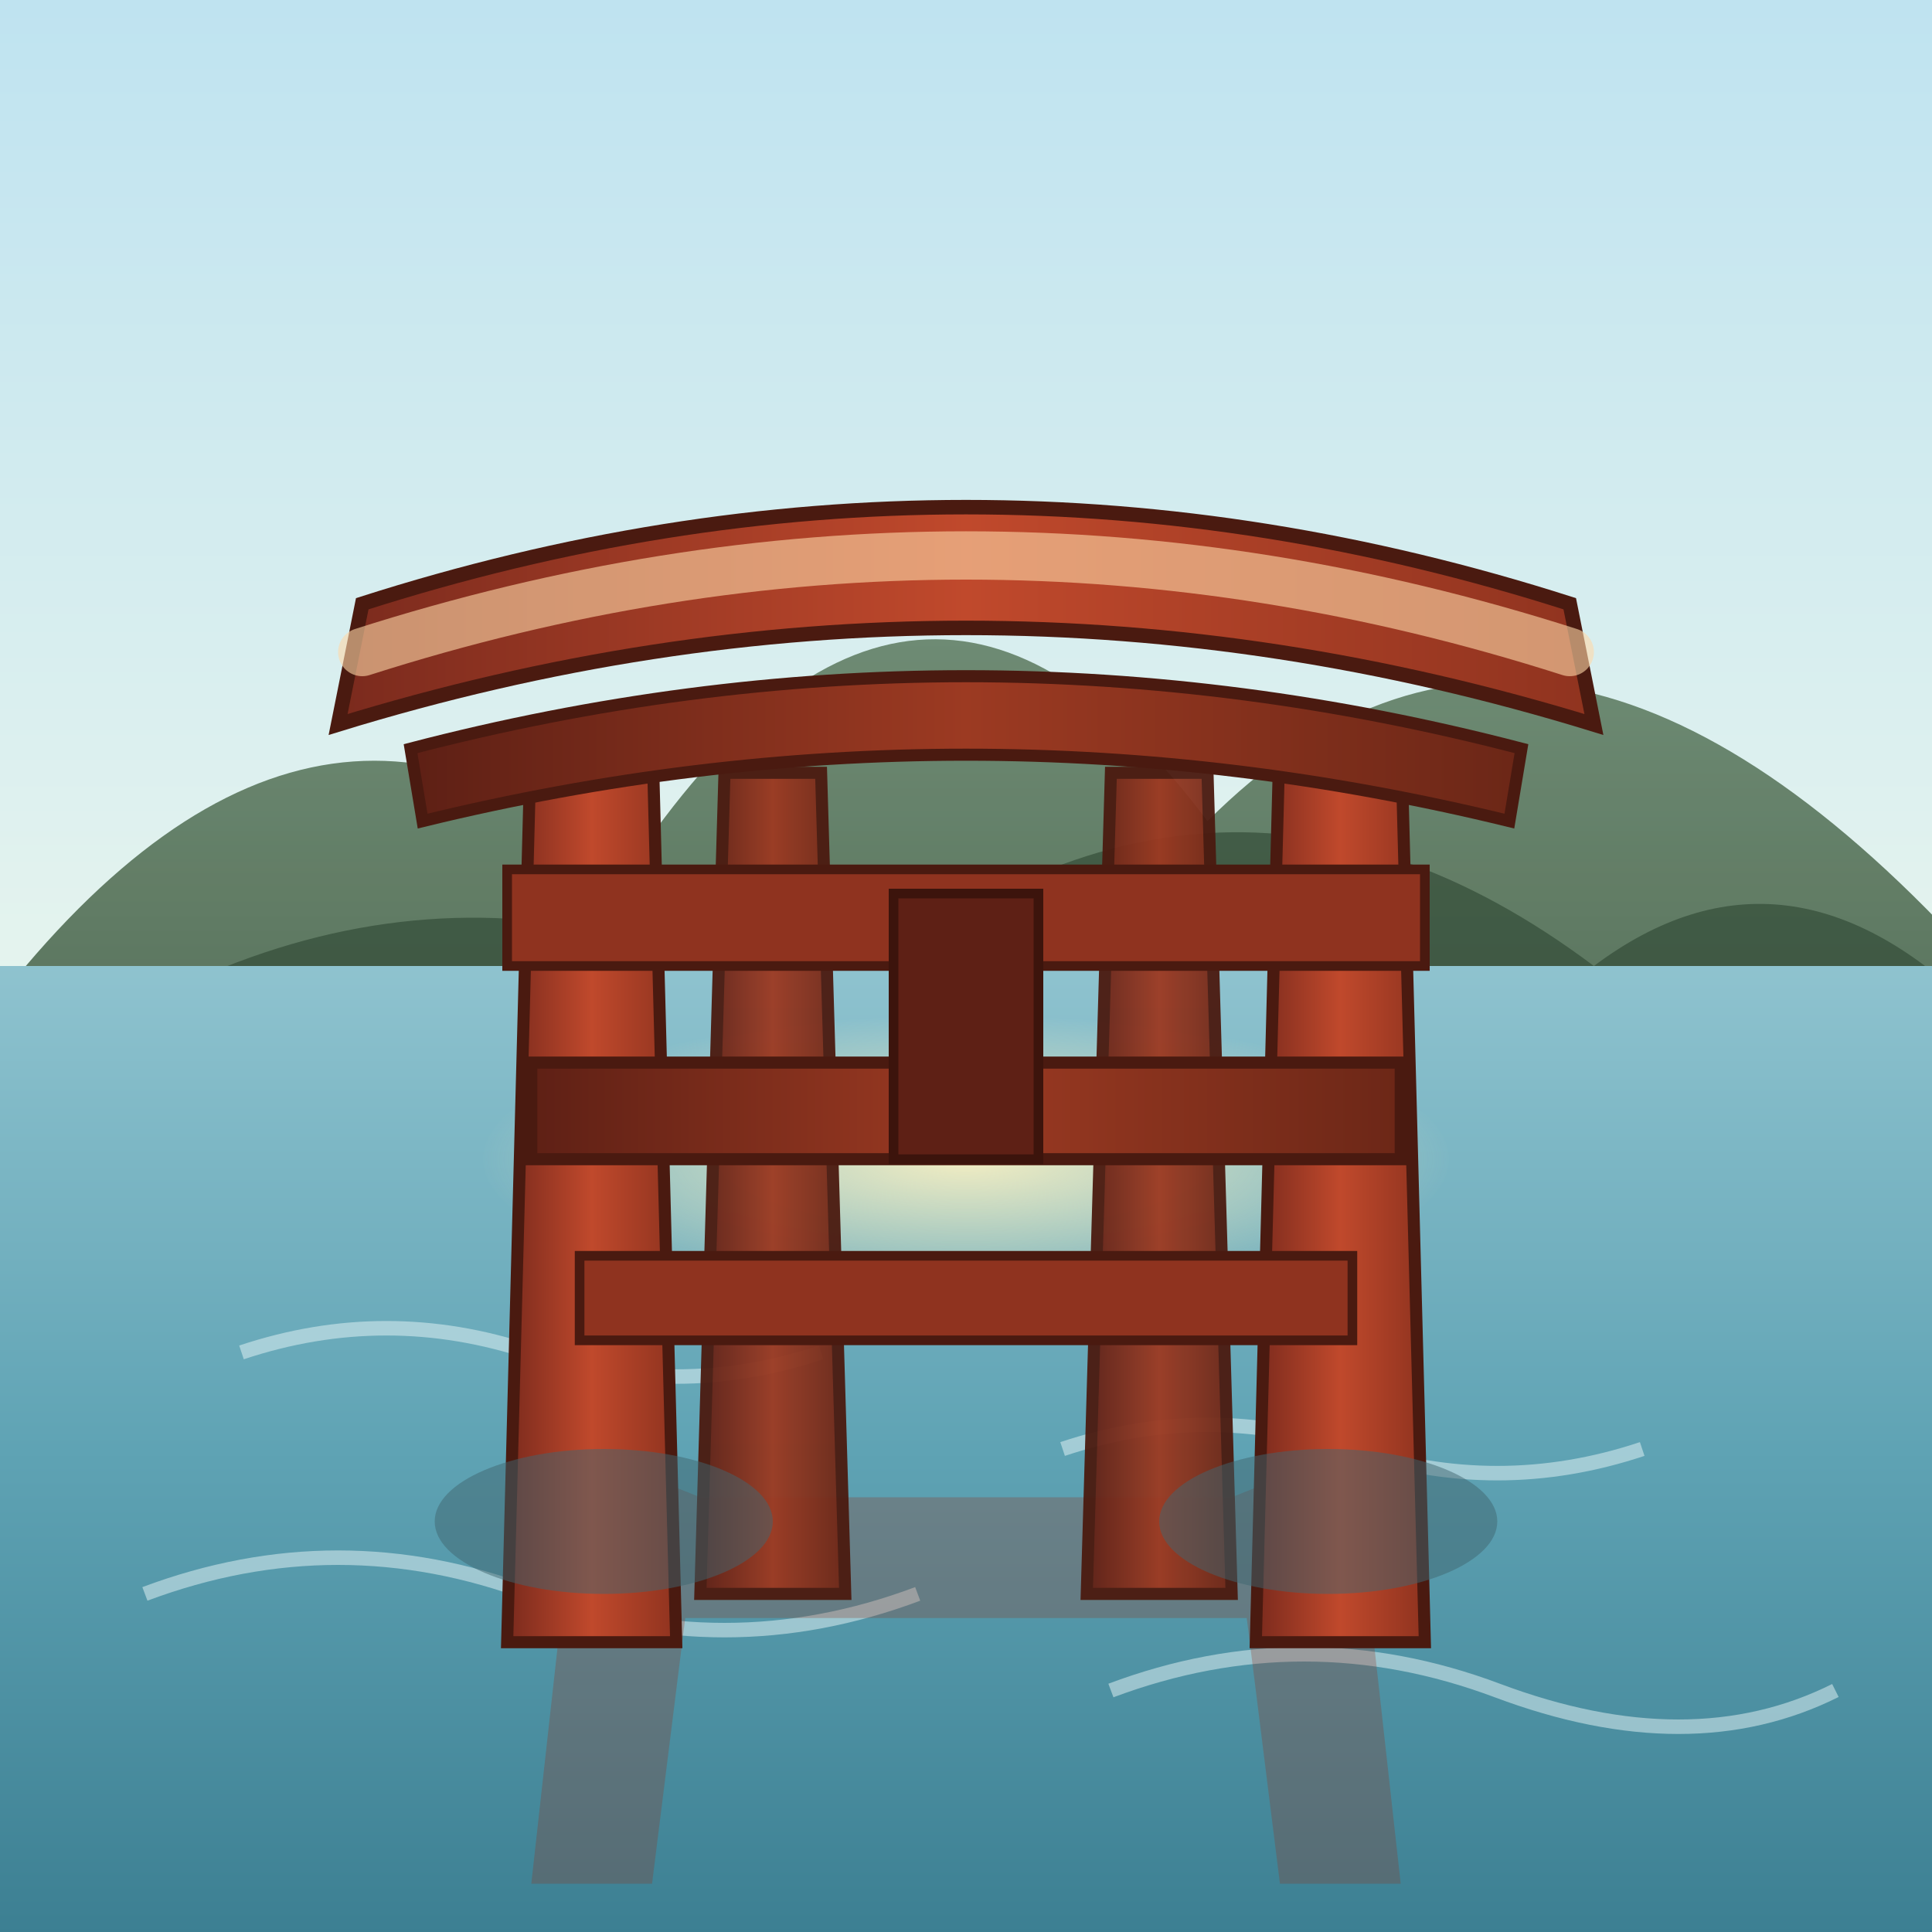
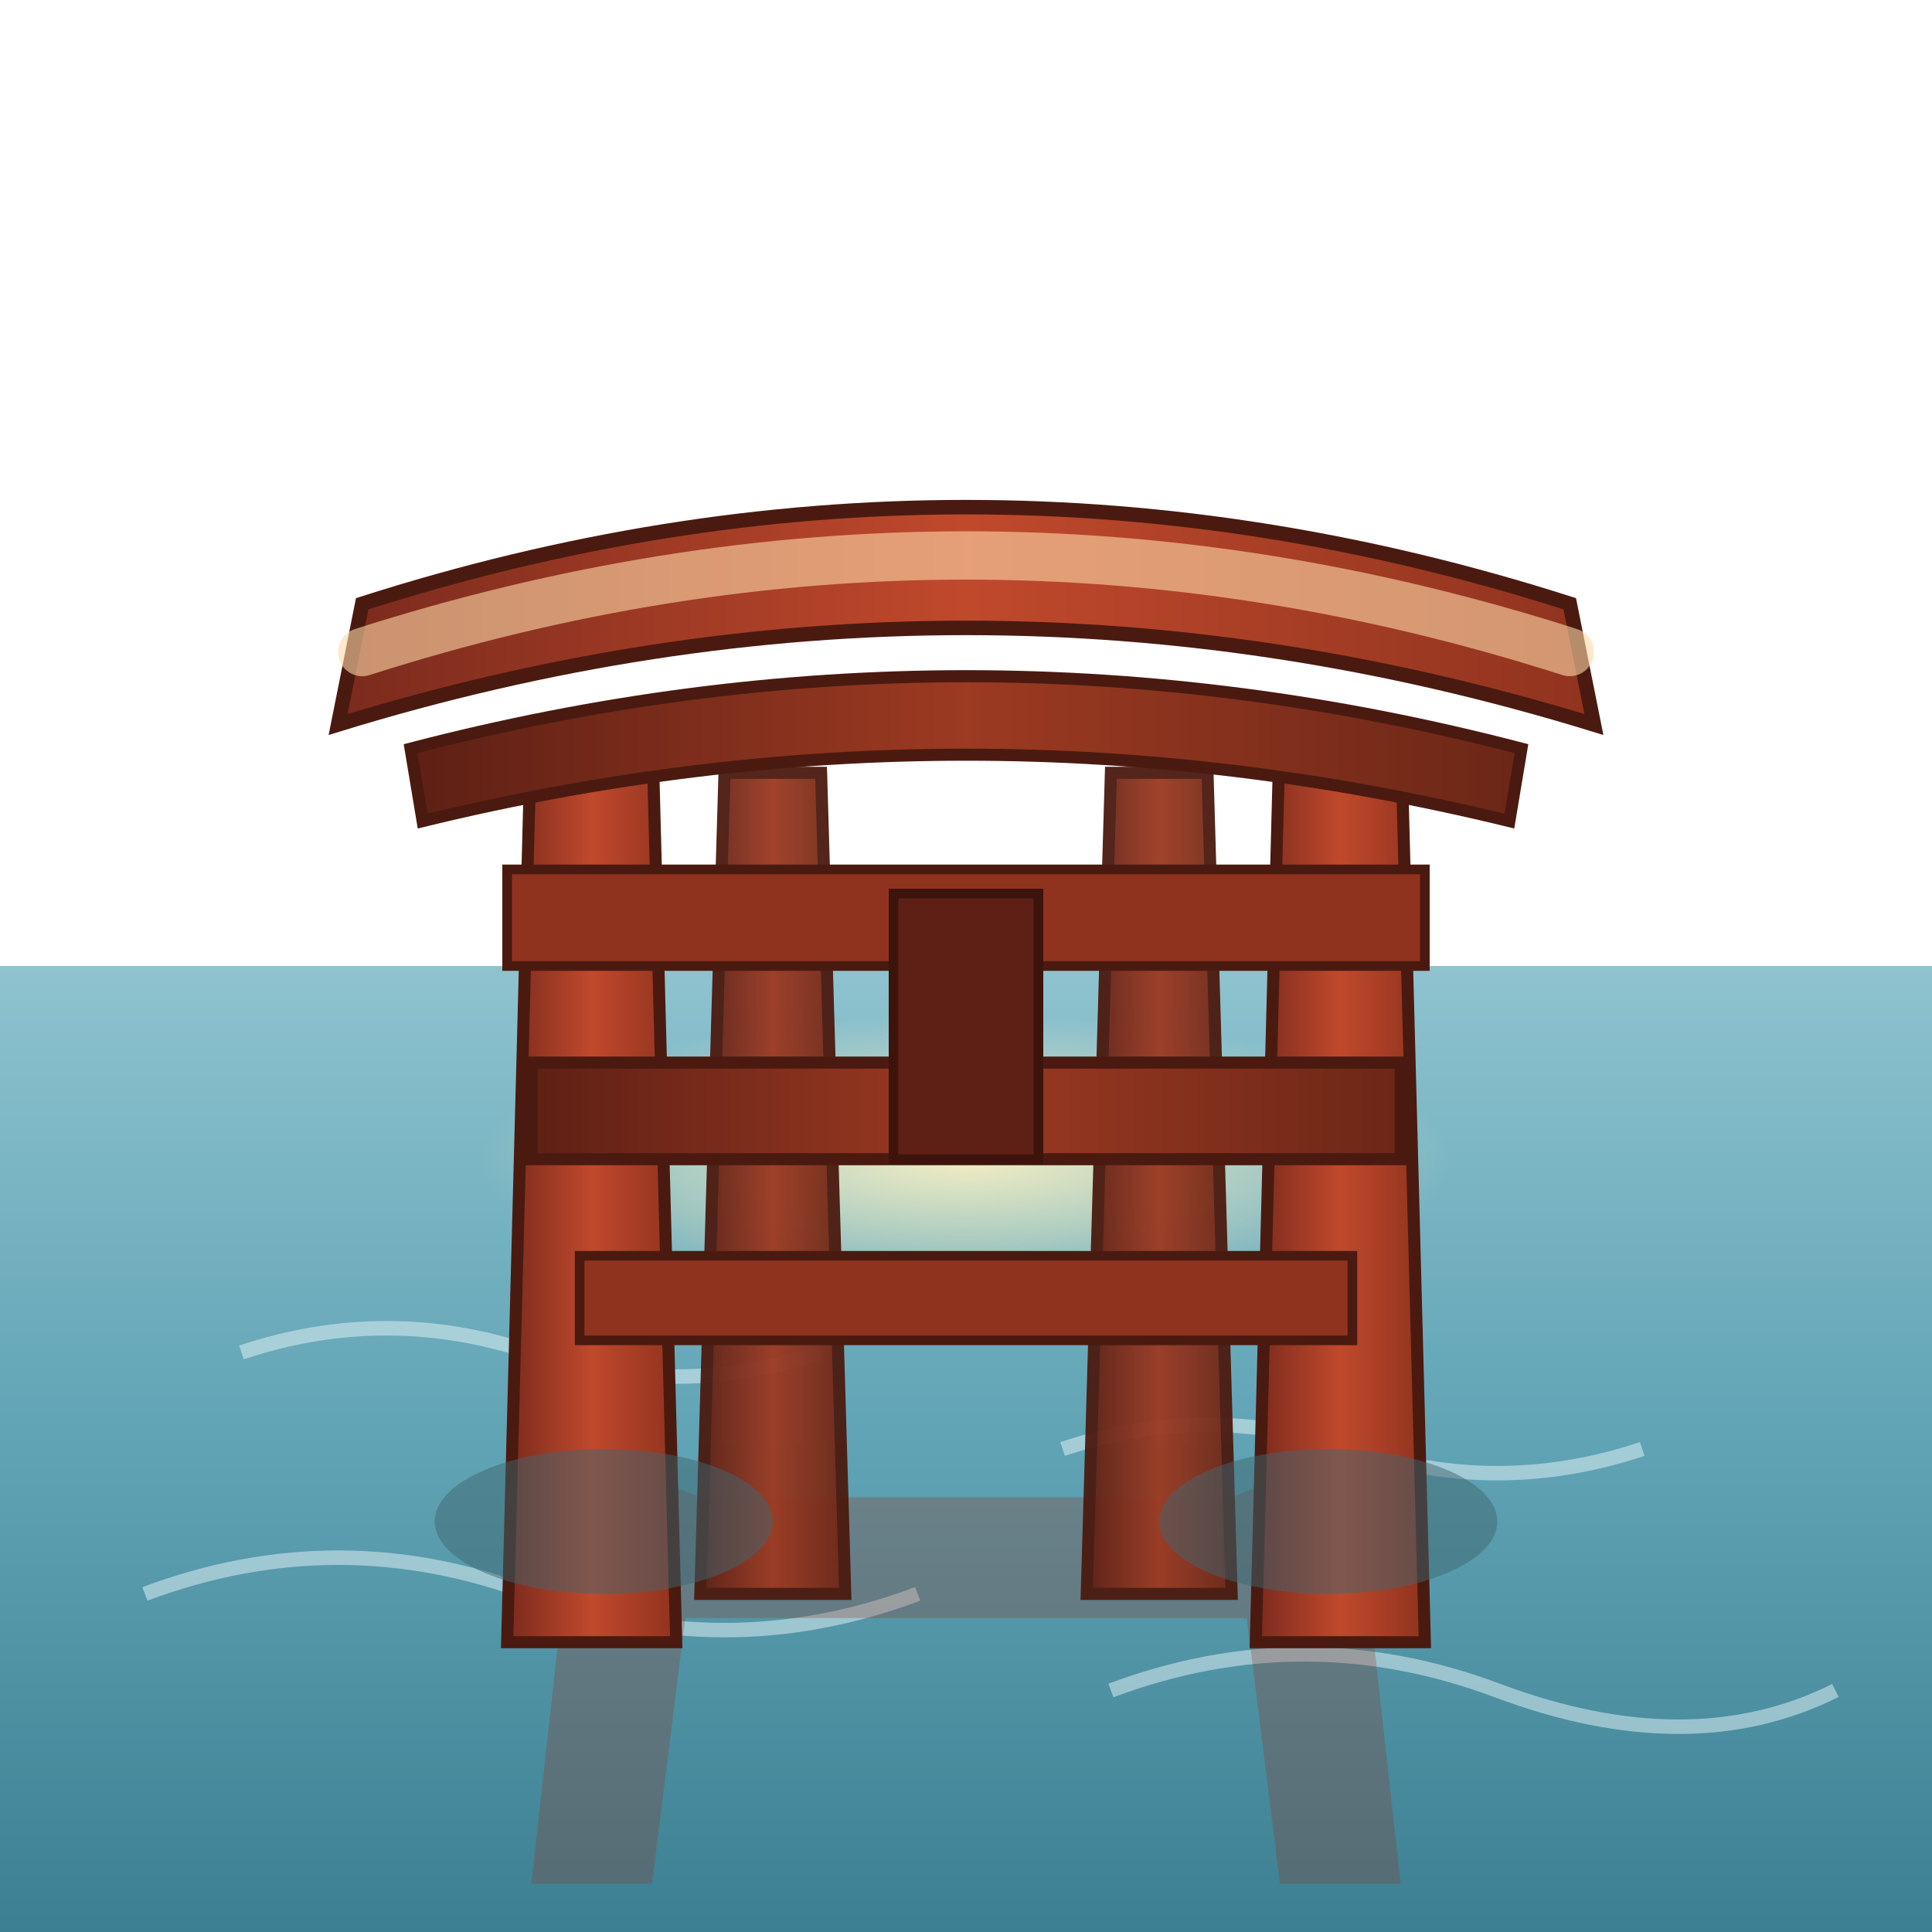
<svg xmlns="http://www.w3.org/2000/svg" viewBox="0 0 80 80">
  <defs>
    <linearGradient id="sky" x1="0" y1="0" x2="0" y2="1">
      <stop offset="0" stop-color="#bfe3f0" />
      <stop offset="1" stop-color="#eaf6ee" />
    </linearGradient>
    <linearGradient id="mountain" x1="0" y1="0" x2="0" y2="1">
      <stop offset="0" stop-color="#5c7a5e" />
      <stop offset="1" stop-color="#36523a" />
    </linearGradient>
    <linearGradient id="water" x1="0" y1="0" x2="0" y2="1">
      <stop offset="0" stop-color="#8fc3cf" />
      <stop offset="0.5" stop-color="#5fa3b4" />
      <stop offset="1" stop-color="#3c7f92" />
    </linearGradient>
    <linearGradient id="wood" x1="0" y1="0" x2="1" y2="0">
      <stop offset="0" stop-color="#7a2a1d" />
      <stop offset="0.5" stop-color="#c0492c" />
      <stop offset="1" stop-color="#8f331f" />
    </linearGradient>
    <linearGradient id="woodDark" x1="0" y1="0" x2="1" y2="0">
      <stop offset="0" stop-color="#5e2015" />
      <stop offset="0.5" stop-color="#9c3a22" />
      <stop offset="1" stop-color="#6c2717" />
    </linearGradient>
    <radialGradient id="glint" cx="0.5" cy="0.5" r="0.5">
      <stop offset="0" stop-color="#fff3c2" stop-opacity="0.9" />
      <stop offset="1" stop-color="#fff3c2" stop-opacity="0" />
    </radialGradient>
  </defs>
-   <rect x="0" y="0" width="80" height="46" fill="url(#sky)" />
-   <path d="M -2 44 Q 12 24 26 36 Q 38 18 50 34 Q 64 20 82 40 L 82 50 L -2 50 Z" fill="url(#mountain)" opacity="0.85" />
-   <path d="M -2 47 Q 16 32 34 42 Q 50 28 66 40 Q 74 34 82 42 L 82 52 L -2 52 Z" fill="#2c4430" opacity="0.6" />
  <rect x="0" y="40" width="80" height="40" fill="url(#water)" />
  <ellipse cx="40" cy="48" rx="20" ry="6" fill="url(#glint)">
    <animate attributeName="opacity" values="0.5;0.9;0.5" dur="3.5s" repeatCount="indefinite" />
  </ellipse>
  <g stroke="#e8f6f7" stroke-width="0.6" fill="none" opacity="0.5">
    <path d="M10 56 Q 16 54 22 56 T 34 56">
      <animate attributeName="d" values="M10 56 Q 16 54 22 56 T 34 56;M10 56 Q 16 58 22 56 T 34 56;M10 56 Q 16 54 22 56 T 34 56" dur="3s" repeatCount="indefinite" />
    </path>
    <path d="M44 60 Q 50 58 56 60 T 68 60">
      <animate attributeName="d" values="M44 60 Q 50 58 56 60 T 68 60;M44 60 Q 50 62 56 60 T 68 60;M44 60 Q 50 58 56 60 T 68 60" dur="3.2s" repeatCount="indefinite" />
    </path>
    <path d="M6 66 Q 14 63 22 66 T 38 66">
      <animate attributeName="d" values="M6 66 Q 14 63 22 66 T 38 66;M6 66 Q 14 69 22 66 T 38 66;M6 66 Q 14 63 22 66 T 38 66" dur="2.8s" repeatCount="indefinite" />
    </path>
    <path d="M46 70 Q 54 67 62 70 T 76 70">
      <animate attributeName="d" values="M46 70 Q 54 67 62 70 T 76 70;M46 70 Q 54 73 62 70 T 76 70;M46 70 Q 54 67 62 70 T 76 70" dur="3.4s" repeatCount="indefinite" />
    </path>
  </g>
  <g opacity="0.28">
    <path d="M24 60 L 22 78 L 27 78 L 29 62 Z" fill="#8f331f" />
    <path d="M56 60 L 58 78 L 53 78 L 51 62 Z" fill="#8f331f" />
    <rect x="22" y="62" width="36" height="5" fill="#8f331f" />
    <animateTransform attributeName="transform" type="skewX" values="0;3;0;-3;0" dur="4s" repeatCount="indefinite" />
  </g>
  <path d="M22 30 L 27 30 L 28 68 L 21 68 Z" fill="url(#wood)" stroke="#4a1a10" stroke-width="0.5" />
  <path d="M30 32 L 34 32 L 35 66 L 29 66 Z" fill="url(#woodDark)" stroke="#4a1a10" stroke-width="0.5" opacity="0.95" />
  <path d="M58 30 L 53 30 L 52 68 L 59 68 Z" fill="url(#wood)" stroke="#4a1a10" stroke-width="0.5" />
  <path d="M50 32 L 46 32 L 45 66 L 51 66 Z" fill="url(#woodDark)" stroke="#4a1a10" stroke-width="0.5" opacity="0.95" />
  <path d="M22 44 L 58 44 L 58 48 L 22 48 Z" fill="url(#woodDark)" stroke="#4a1a10" stroke-width="0.5" />
  <rect x="24" y="52" width="32" height="3.5" fill="#8f331f" stroke="#4a1a10" stroke-width="0.4" />
  <path d="M14 30 Q 40 22 66 30 L 65 25 Q 40 17 15 25 Z" fill="url(#wood)" stroke="#4a1a10" stroke-width="0.6" />
  <path d="M17 31 Q 40 25 63 31 L 62.5 34 Q 40 28.5 17.5 34 Z" fill="url(#woodDark)" stroke="#4a1a10" stroke-width="0.5" />
  <rect x="21" y="36" width="38" height="4" fill="#8f331f" stroke="#4a1a10" stroke-width="0.4" />
  <rect x="37" y="37" width="6" height="11" fill="#5e2015" stroke="#3c140c" stroke-width="0.4" />
  <path d="M15 27 Q 40 19 65 27" stroke="#ffd9a8" stroke-width="2" fill="none" stroke-linecap="round" opacity="0.6">
    <animate attributeName="opacity" values="0.15;0.6;0.15" dur="4.5s" repeatCount="indefinite" />
  </path>
  <ellipse cx="25" cy="63" rx="7" ry="3" fill="#3f6670" opacity="0.5" />
  <ellipse cx="55" cy="63" rx="7" ry="3" fill="#3f6670" opacity="0.5" />
</svg>
